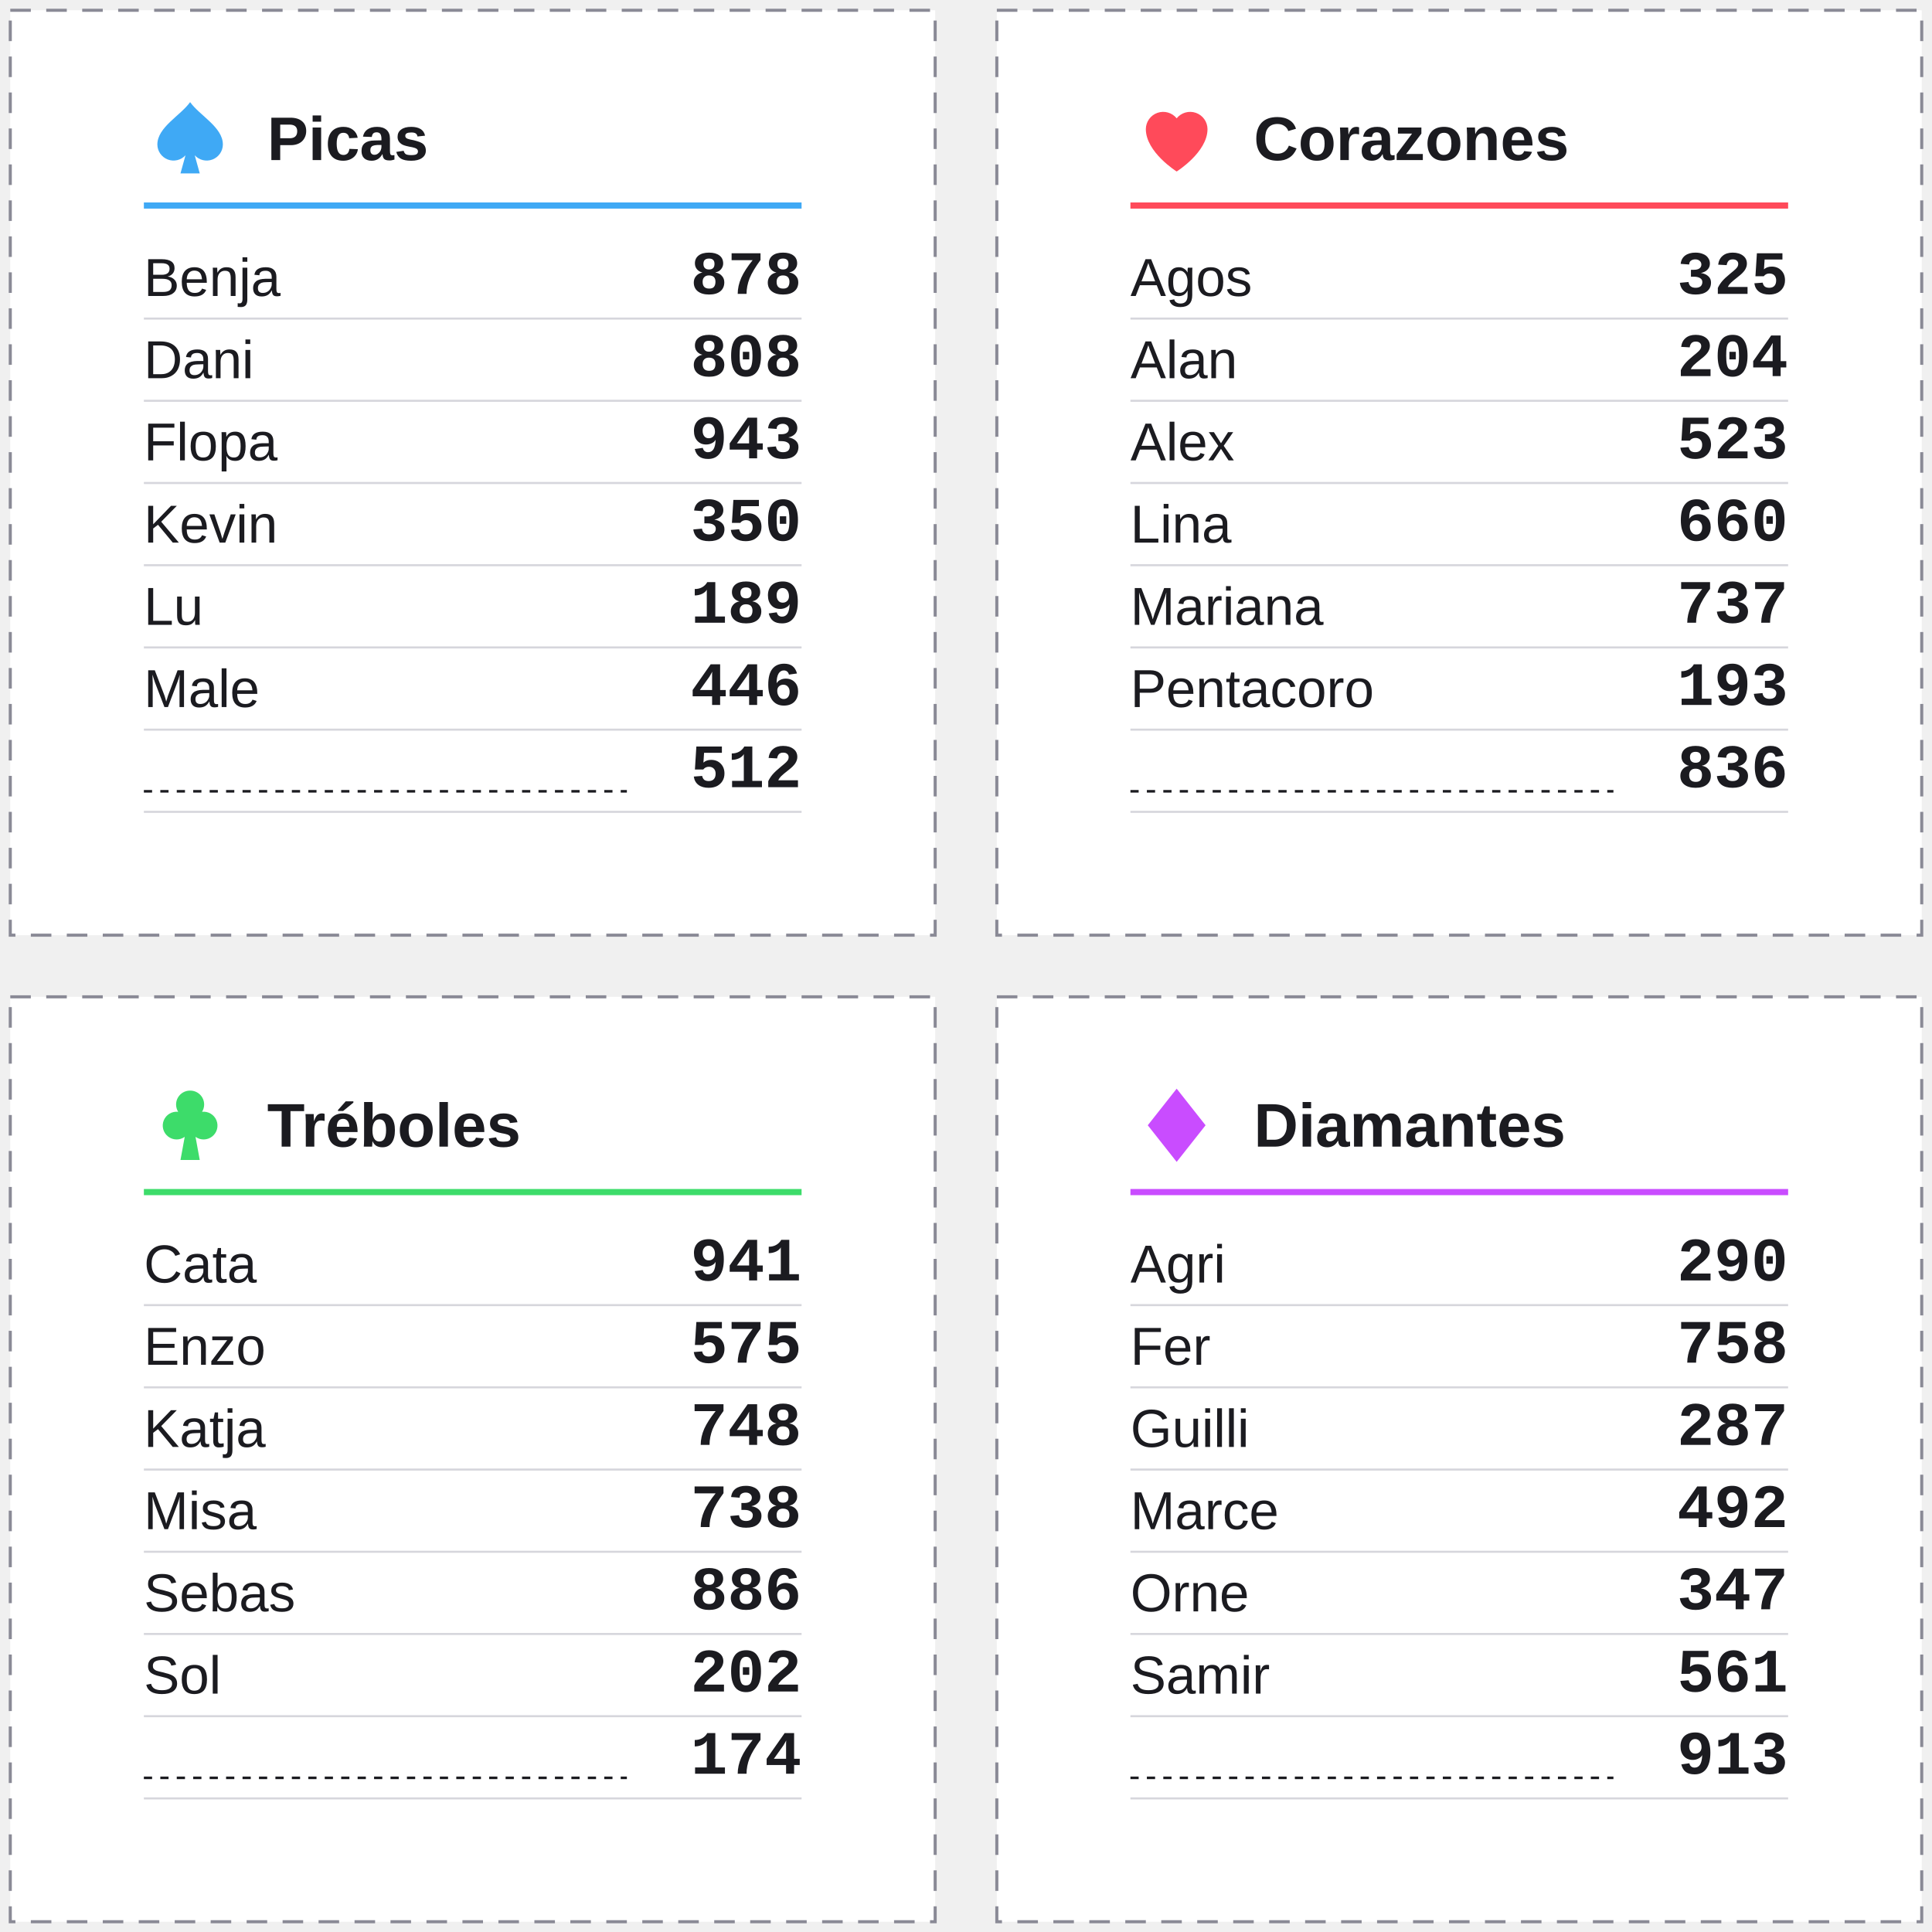
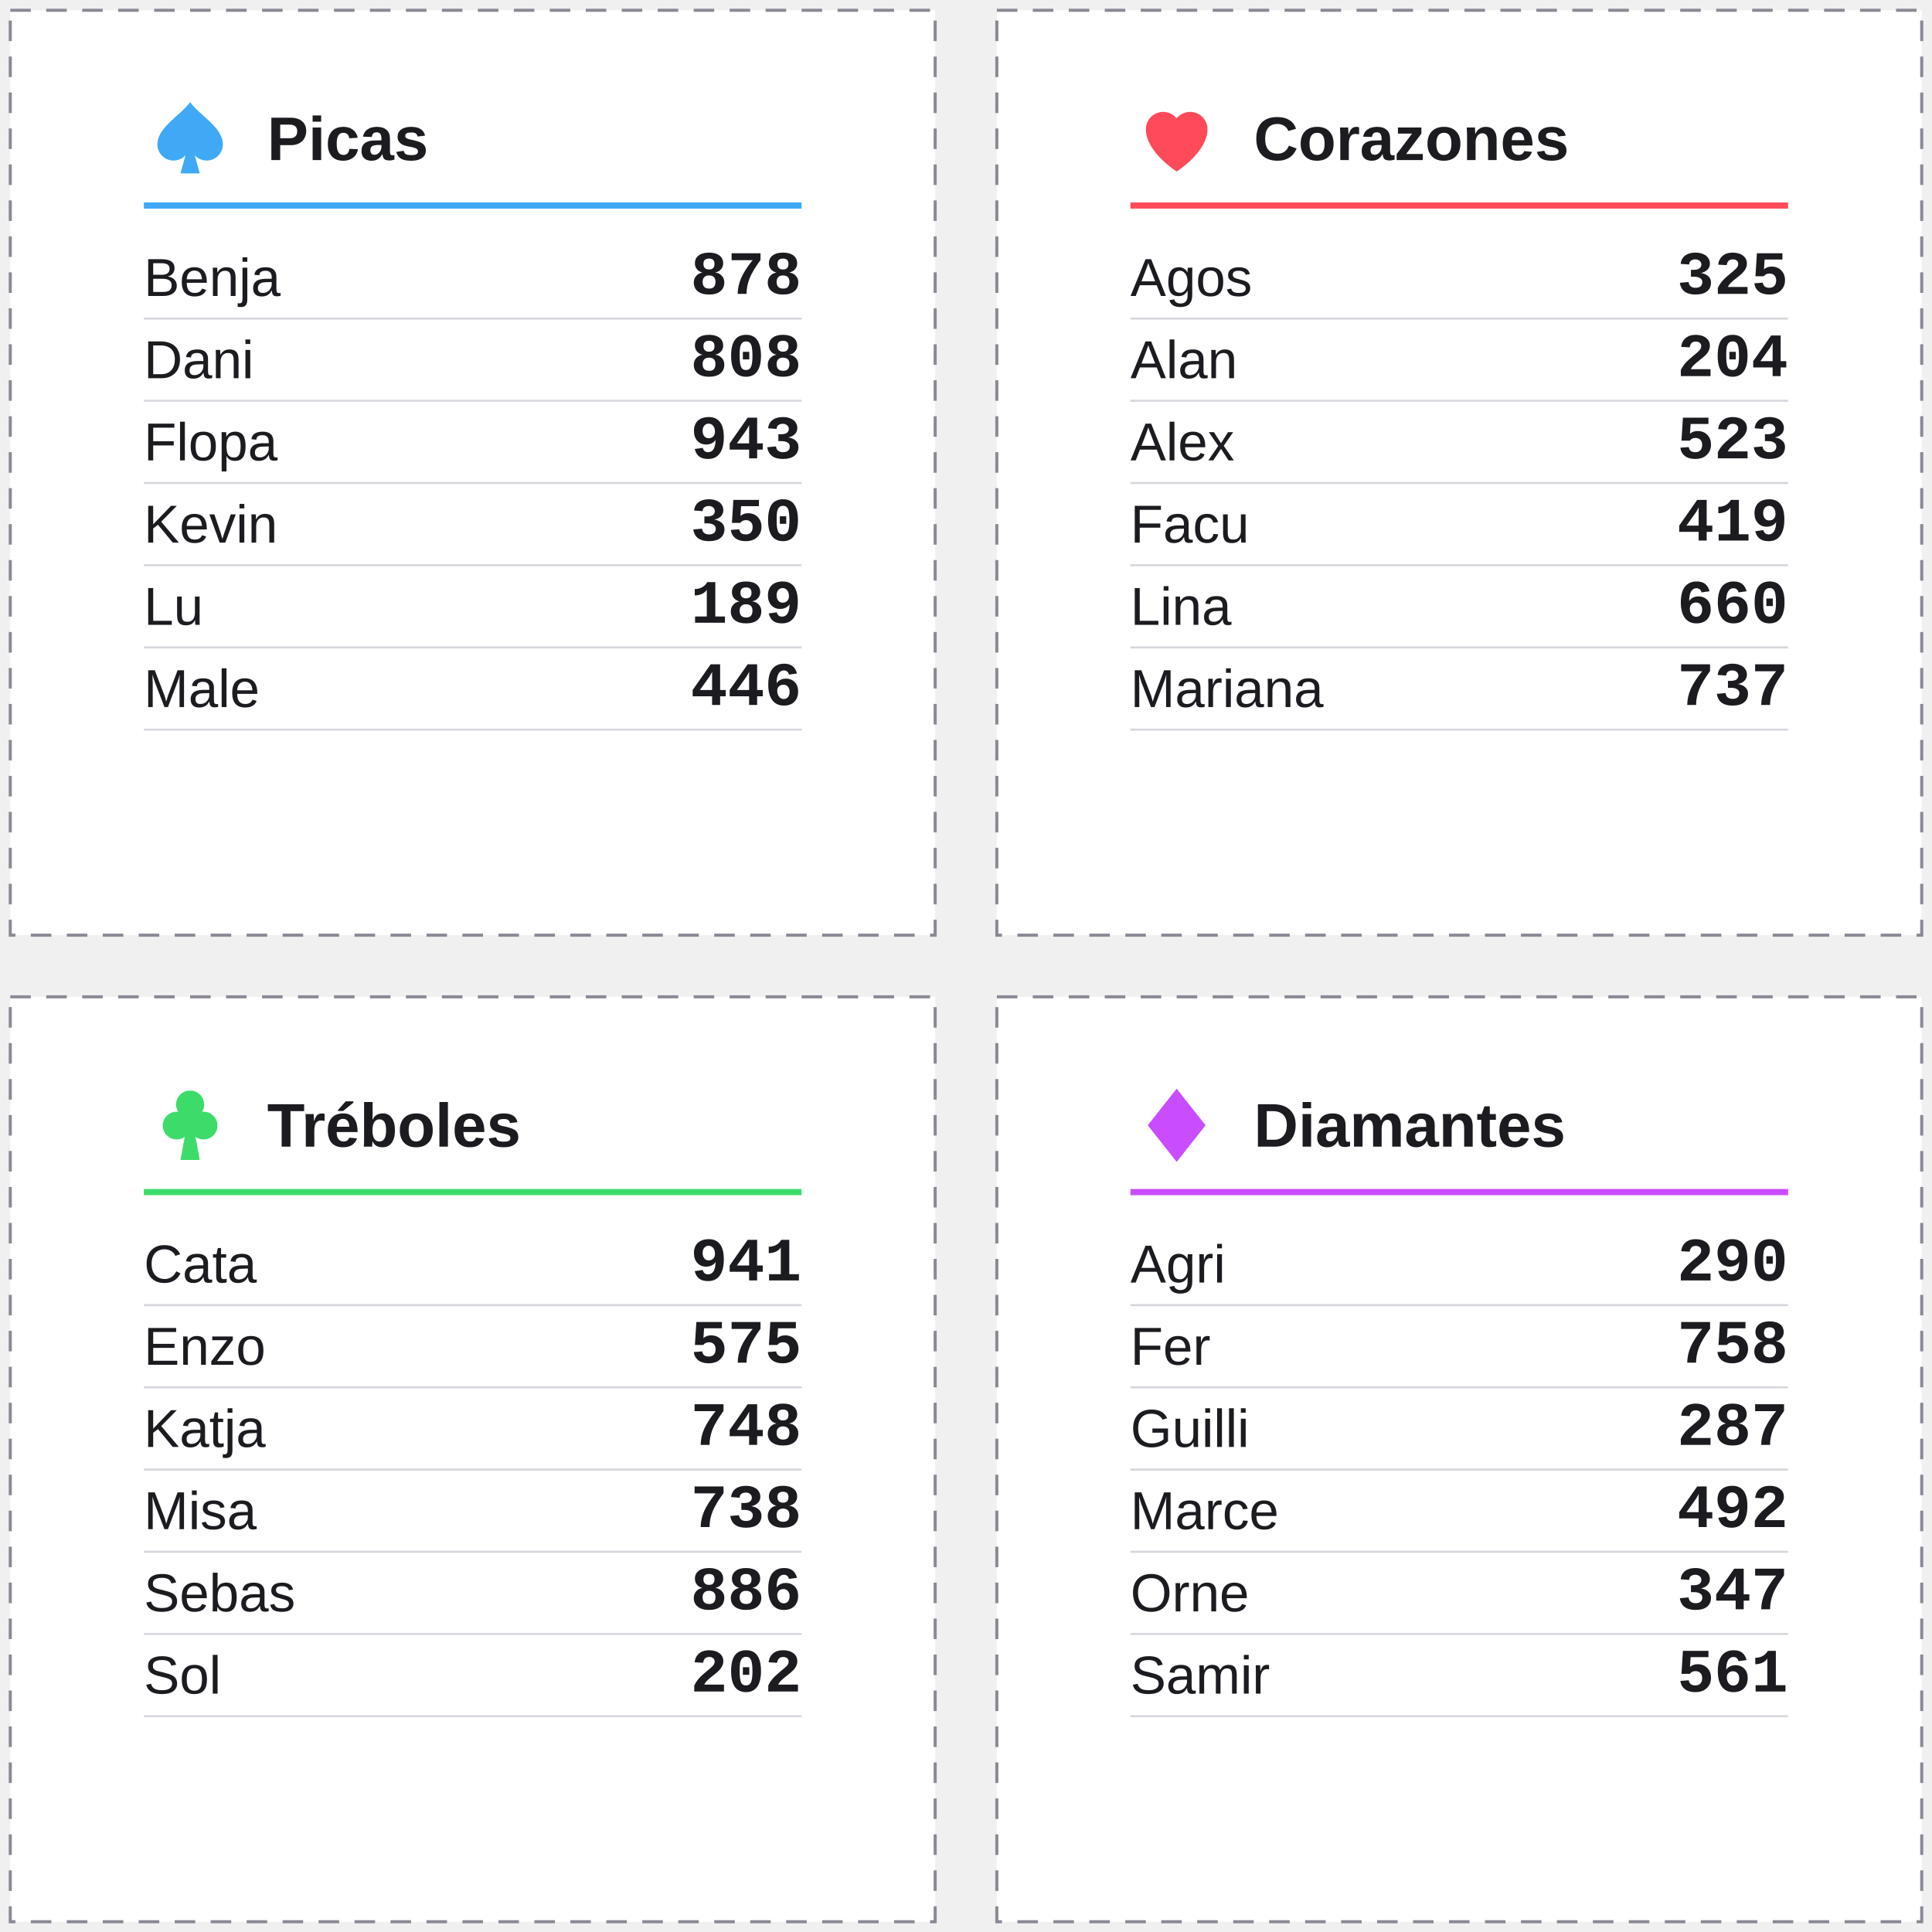
<svg xmlns="http://www.w3.org/2000/svg" viewBox="-1 -1 188 188" width="188mm" height="188mm">
  <rect x="0" y="0" width="90" height="90" fill="#fff" stroke="#8a8a96" stroke-width="0.3" stroke-dasharray="2 1.5" />
  <g transform="translate(13 8) scale(0.375)">
    <path d="M12 2.5C9.5 6 3.5 9 3.5 13.5a4.2 4.2 0 0 0 7.3 2.8L9.5 21h5l-1.3-4.7a4.2 4.2 0 0 0 7.3-2.8C20.5 9 14.5 6 12 2.5z" fill="#3fa9f5" />
  </g>
  <text x="25" y="12.5" dominant-baseline="central" font-family="Arial, Helvetica, sans-serif" font-weight="700" font-size="6" fill="#1b1b20">Picas</text>
  <line x1="13" y1="19" x2="77" y2="19" stroke="#3fa9f5" stroke-width="0.6" />
  <text x="13" y="26" dominant-baseline="central" font-family="Arial, Helvetica, sans-serif" font-size="5.2" fill="#1b1b20">Benja</text>
  <text x="77" y="26" dominant-baseline="central" text-anchor="end" font-family="Courier New, monospace" font-weight="700" font-size="6" fill="#1b1b20">878</text>
  <line x1="13" y1="30" x2="77" y2="30" stroke="#d6d6dc" stroke-width="0.2" />
  <text x="13" y="34" dominant-baseline="central" font-family="Arial, Helvetica, sans-serif" font-size="5.2" fill="#1b1b20">Dani</text>
  <text x="77" y="34" dominant-baseline="central" text-anchor="end" font-family="Courier New, monospace" font-weight="700" font-size="6" fill="#1b1b20">808</text>
  <line x1="13" y1="38" x2="77" y2="38" stroke="#d6d6dc" stroke-width="0.2" />
  <text x="13" y="42" dominant-baseline="central" font-family="Arial, Helvetica, sans-serif" font-size="5.2" fill="#1b1b20">Flopa</text>
  <text x="77" y="42" dominant-baseline="central" text-anchor="end" font-family="Courier New, monospace" font-weight="700" font-size="6" fill="#1b1b20">943</text>
  <line x1="13" y1="46" x2="77" y2="46" stroke="#d6d6dc" stroke-width="0.2" />
  <text x="13" y="50" dominant-baseline="central" font-family="Arial, Helvetica, sans-serif" font-size="5.2" fill="#1b1b20">Kevin</text>
  <text x="77" y="50" dominant-baseline="central" text-anchor="end" font-family="Courier New, monospace" font-weight="700" font-size="6" fill="#1b1b20">350</text>
  <line x1="13" y1="54" x2="77" y2="54" stroke="#d6d6dc" stroke-width="0.2" />
  <text x="13" y="58" dominant-baseline="central" font-family="Arial, Helvetica, sans-serif" font-size="5.2" fill="#1b1b20">Lu</text>
  <text x="77" y="58" dominant-baseline="central" text-anchor="end" font-family="Courier New, monospace" font-weight="700" font-size="6" fill="#1b1b20">189</text>
  <line x1="13" y1="62" x2="77" y2="62" stroke="#d6d6dc" stroke-width="0.2" />
  <text x="13" y="66" dominant-baseline="central" font-family="Arial, Helvetica, sans-serif" font-size="5.2" fill="#1b1b20">Male</text>
  <text x="77" y="66" dominant-baseline="central" text-anchor="end" font-family="Courier New, monospace" font-weight="700" font-size="6" fill="#1b1b20">446</text>
  <line x1="13" y1="70" x2="77" y2="70" stroke="#d6d6dc" stroke-width="0.2" />
-   <line x1="13" y1="76" x2="60" y2="76" stroke="#1b1b20" stroke-width="0.25" stroke-dasharray="0.8 0.8" />
-   <text x="77" y="74" dominant-baseline="central" text-anchor="end" font-family="Courier New, monospace" font-weight="700" font-size="6" fill="#1b1b20">512</text>
-   <line x1="13" y1="78" x2="77" y2="78" stroke="#d6d6dc" stroke-width="0.2" />
  <rect x="96" y="0" width="90" height="90" fill="#fff" stroke="#8a8a96" stroke-width="0.3" stroke-dasharray="2 1.5" />
  <g transform="translate(109 8) scale(0.375)">
    <path d="M12 20.5s-8-5-8-11a4.5 4.5 0 0 1 8-2.8 4.5 4.5 0 0 1 8 2.8c0 6-8 11-8 11z" fill="#ff4a5a" />
  </g>
  <text x="121" y="12.5" dominant-baseline="central" font-family="Arial, Helvetica, sans-serif" font-weight="700" font-size="6" fill="#1b1b20">Corazones</text>
  <line x1="109" y1="19" x2="173" y2="19" stroke="#ff4a5a" stroke-width="0.6" />
  <text x="109" y="26" dominant-baseline="central" font-family="Arial, Helvetica, sans-serif" font-size="5.2" fill="#1b1b20">Agos</text>
  <text x="173" y="26" dominant-baseline="central" text-anchor="end" font-family="Courier New, monospace" font-weight="700" font-size="6" fill="#1b1b20">325</text>
  <line x1="109" y1="30" x2="173" y2="30" stroke="#d6d6dc" stroke-width="0.2" />
  <text x="109" y="34" dominant-baseline="central" font-family="Arial, Helvetica, sans-serif" font-size="5.2" fill="#1b1b20">Alan</text>
  <text x="173" y="34" dominant-baseline="central" text-anchor="end" font-family="Courier New, monospace" font-weight="700" font-size="6" fill="#1b1b20">204</text>
  <line x1="109" y1="38" x2="173" y2="38" stroke="#d6d6dc" stroke-width="0.2" />
  <text x="109" y="42" dominant-baseline="central" font-family="Arial, Helvetica, sans-serif" font-size="5.2" fill="#1b1b20">Alex</text>
  <text x="173" y="42" dominant-baseline="central" text-anchor="end" font-family="Courier New, monospace" font-weight="700" font-size="6" fill="#1b1b20">523</text>
  <line x1="109" y1="46" x2="173" y2="46" stroke="#d6d6dc" stroke-width="0.2" />
-   <text x="109" y="50" dominant-baseline="central" font-family="Arial, Helvetica, sans-serif" font-size="5.2" fill="#1b1b20">Lina</text>
-   <text x="173" y="50" dominant-baseline="central" text-anchor="end" font-family="Courier New, monospace" font-weight="700" font-size="6" fill="#1b1b20">660</text>
+   <text x="109" y="50" dominant-baseline="central" font-family="Arial, Helvetica, sans-serif" font-size="5.2" fill="#1b1b20">Facu</text>
+   <text x="173" y="50" dominant-baseline="central" text-anchor="end" font-family="Courier New, monospace" font-weight="700" font-size="6" fill="#1b1b20">419</text>
  <line x1="109" y1="54" x2="173" y2="54" stroke="#d6d6dc" stroke-width="0.2" />
-   <text x="109" y="58" dominant-baseline="central" font-family="Arial, Helvetica, sans-serif" font-size="5.2" fill="#1b1b20">Mariana</text>
-   <text x="173" y="58" dominant-baseline="central" text-anchor="end" font-family="Courier New, monospace" font-weight="700" font-size="6" fill="#1b1b20">737</text>
+   <text x="109" y="58" dominant-baseline="central" font-family="Arial, Helvetica, sans-serif" font-size="5.2" fill="#1b1b20">Lina</text>
+   <text x="173" y="58" dominant-baseline="central" text-anchor="end" font-family="Courier New, monospace" font-weight="700" font-size="6" fill="#1b1b20">660</text>
  <line x1="109" y1="62" x2="173" y2="62" stroke="#d6d6dc" stroke-width="0.2" />
-   <text x="109" y="66" dominant-baseline="central" font-family="Arial, Helvetica, sans-serif" font-size="5.2" fill="#1b1b20">Pentacoro</text>
-   <text x="173" y="66" dominant-baseline="central" text-anchor="end" font-family="Courier New, monospace" font-weight="700" font-size="6" fill="#1b1b20">193</text>
+   <text x="109" y="66" dominant-baseline="central" font-family="Arial, Helvetica, sans-serif" font-size="5.2" fill="#1b1b20">Mariana</text>
+   <text x="173" y="66" dominant-baseline="central" text-anchor="end" font-family="Courier New, monospace" font-weight="700" font-size="6" fill="#1b1b20">737</text>
  <line x1="109" y1="70" x2="173" y2="70" stroke="#d6d6dc" stroke-width="0.2" />
-   <line x1="109" y1="76" x2="156" y2="76" stroke="#1b1b20" stroke-width="0.25" stroke-dasharray="0.8 0.8" />
-   <text x="173" y="74" dominant-baseline="central" text-anchor="end" font-family="Courier New, monospace" font-weight="700" font-size="6" fill="#1b1b20">836</text>
-   <line x1="109" y1="78" x2="173" y2="78" stroke="#d6d6dc" stroke-width="0.2" />
  <rect x="0" y="96" width="90" height="90" fill="#fff" stroke="#8a8a96" stroke-width="0.3" stroke-dasharray="2 1.5" />
  <g transform="translate(13 104) scale(0.375)">
    <path d="M12 3a3.6 3.6 0 0 0-3.1 5.5A3.6 3.6 0 1 0 10.6 15L9.5 21h5l-1.1-6a3.6 3.6 0 1 0 1.7-6.5A3.6 3.6 0 0 0 12 3z" fill="#3ddc6a" />
  </g>
  <text x="25" y="108.5" dominant-baseline="central" font-family="Arial, Helvetica, sans-serif" font-weight="700" font-size="6" fill="#1b1b20">Tréboles</text>
  <line x1="13" y1="115" x2="77" y2="115" stroke="#3ddc6a" stroke-width="0.6" />
  <text x="13" y="122" dominant-baseline="central" font-family="Arial, Helvetica, sans-serif" font-size="5.2" fill="#1b1b20">Cata</text>
  <text x="77" y="122" dominant-baseline="central" text-anchor="end" font-family="Courier New, monospace" font-weight="700" font-size="6" fill="#1b1b20">941</text>
  <line x1="13" y1="126" x2="77" y2="126" stroke="#d6d6dc" stroke-width="0.2" />
  <text x="13" y="130" dominant-baseline="central" font-family="Arial, Helvetica, sans-serif" font-size="5.2" fill="#1b1b20">Enzo</text>
  <text x="77" y="130" dominant-baseline="central" text-anchor="end" font-family="Courier New, monospace" font-weight="700" font-size="6" fill="#1b1b20">575</text>
  <line x1="13" y1="134" x2="77" y2="134" stroke="#d6d6dc" stroke-width="0.2" />
  <text x="13" y="138" dominant-baseline="central" font-family="Arial, Helvetica, sans-serif" font-size="5.2" fill="#1b1b20">Katja</text>
  <text x="77" y="138" dominant-baseline="central" text-anchor="end" font-family="Courier New, monospace" font-weight="700" font-size="6" fill="#1b1b20">748</text>
  <line x1="13" y1="142" x2="77" y2="142" stroke="#d6d6dc" stroke-width="0.2" />
  <text x="13" y="146" dominant-baseline="central" font-family="Arial, Helvetica, sans-serif" font-size="5.2" fill="#1b1b20">Misa</text>
  <text x="77" y="146" dominant-baseline="central" text-anchor="end" font-family="Courier New, monospace" font-weight="700" font-size="6" fill="#1b1b20">738</text>
  <line x1="13" y1="150" x2="77" y2="150" stroke="#d6d6dc" stroke-width="0.2" />
  <text x="13" y="154" dominant-baseline="central" font-family="Arial, Helvetica, sans-serif" font-size="5.2" fill="#1b1b20">Sebas</text>
  <text x="77" y="154" dominant-baseline="central" text-anchor="end" font-family="Courier New, monospace" font-weight="700" font-size="6" fill="#1b1b20">886</text>
  <line x1="13" y1="158" x2="77" y2="158" stroke="#d6d6dc" stroke-width="0.2" />
  <text x="13" y="162" dominant-baseline="central" font-family="Arial, Helvetica, sans-serif" font-size="5.2" fill="#1b1b20">Sol</text>
  <text x="77" y="162" dominant-baseline="central" text-anchor="end" font-family="Courier New, monospace" font-weight="700" font-size="6" fill="#1b1b20">202</text>
  <line x1="13" y1="166" x2="77" y2="166" stroke="#d6d6dc" stroke-width="0.2" />
-   <line x1="13" y1="172" x2="60" y2="172" stroke="#1b1b20" stroke-width="0.25" stroke-dasharray="0.8 0.8" />
-   <text x="77" y="170" dominant-baseline="central" text-anchor="end" font-family="Courier New, monospace" font-weight="700" font-size="6" fill="#1b1b20">174</text>
-   <line x1="13" y1="174" x2="77" y2="174" stroke="#d6d6dc" stroke-width="0.2" />
  <rect x="96" y="96" width="90" height="90" fill="#fff" stroke="#8a8a96" stroke-width="0.3" stroke-dasharray="2 1.5" />
  <g transform="translate(109 104) scale(0.375)">
    <path d="M12 2.5 19.5 12 12 21.5 4.5 12z" fill="#c94cff" />
  </g>
  <text x="121" y="108.5" dominant-baseline="central" font-family="Arial, Helvetica, sans-serif" font-weight="700" font-size="6" fill="#1b1b20">Diamantes</text>
  <line x1="109" y1="115" x2="173" y2="115" stroke="#c94cff" stroke-width="0.6" />
  <text x="109" y="122" dominant-baseline="central" font-family="Arial, Helvetica, sans-serif" font-size="5.2" fill="#1b1b20">Agri</text>
  <text x="173" y="122" dominant-baseline="central" text-anchor="end" font-family="Courier New, monospace" font-weight="700" font-size="6" fill="#1b1b20">290</text>
  <line x1="109" y1="126" x2="173" y2="126" stroke="#d6d6dc" stroke-width="0.2" />
  <text x="109" y="130" dominant-baseline="central" font-family="Arial, Helvetica, sans-serif" font-size="5.2" fill="#1b1b20">Fer</text>
  <text x="173" y="130" dominant-baseline="central" text-anchor="end" font-family="Courier New, monospace" font-weight="700" font-size="6" fill="#1b1b20">758</text>
  <line x1="109" y1="134" x2="173" y2="134" stroke="#d6d6dc" stroke-width="0.2" />
  <text x="109" y="138" dominant-baseline="central" font-family="Arial, Helvetica, sans-serif" font-size="5.2" fill="#1b1b20">Guilli</text>
  <text x="173" y="138" dominant-baseline="central" text-anchor="end" font-family="Courier New, monospace" font-weight="700" font-size="6" fill="#1b1b20">287</text>
  <line x1="109" y1="142" x2="173" y2="142" stroke="#d6d6dc" stroke-width="0.2" />
  <text x="109" y="146" dominant-baseline="central" font-family="Arial, Helvetica, sans-serif" font-size="5.2" fill="#1b1b20">Marce</text>
  <text x="173" y="146" dominant-baseline="central" text-anchor="end" font-family="Courier New, monospace" font-weight="700" font-size="6" fill="#1b1b20">492</text>
  <line x1="109" y1="150" x2="173" y2="150" stroke="#d6d6dc" stroke-width="0.2" />
  <text x="109" y="154" dominant-baseline="central" font-family="Arial, Helvetica, sans-serif" font-size="5.2" fill="#1b1b20">Orne</text>
  <text x="173" y="154" dominant-baseline="central" text-anchor="end" font-family="Courier New, monospace" font-weight="700" font-size="6" fill="#1b1b20">347</text>
  <line x1="109" y1="158" x2="173" y2="158" stroke="#d6d6dc" stroke-width="0.2" />
  <text x="109" y="162" dominant-baseline="central" font-family="Arial, Helvetica, sans-serif" font-size="5.2" fill="#1b1b20">Samir</text>
  <text x="173" y="162" dominant-baseline="central" text-anchor="end" font-family="Courier New, monospace" font-weight="700" font-size="6" fill="#1b1b20">561</text>
  <line x1="109" y1="166" x2="173" y2="166" stroke="#d6d6dc" stroke-width="0.2" />
-   <line x1="109" y1="172" x2="156" y2="172" stroke="#1b1b20" stroke-width="0.25" stroke-dasharray="0.8 0.8" />
-   <text x="173" y="170" dominant-baseline="central" text-anchor="end" font-family="Courier New, monospace" font-weight="700" font-size="6" fill="#1b1b20">913</text>
-   <line x1="109" y1="174" x2="173" y2="174" stroke="#d6d6dc" stroke-width="0.2" />
</svg>
